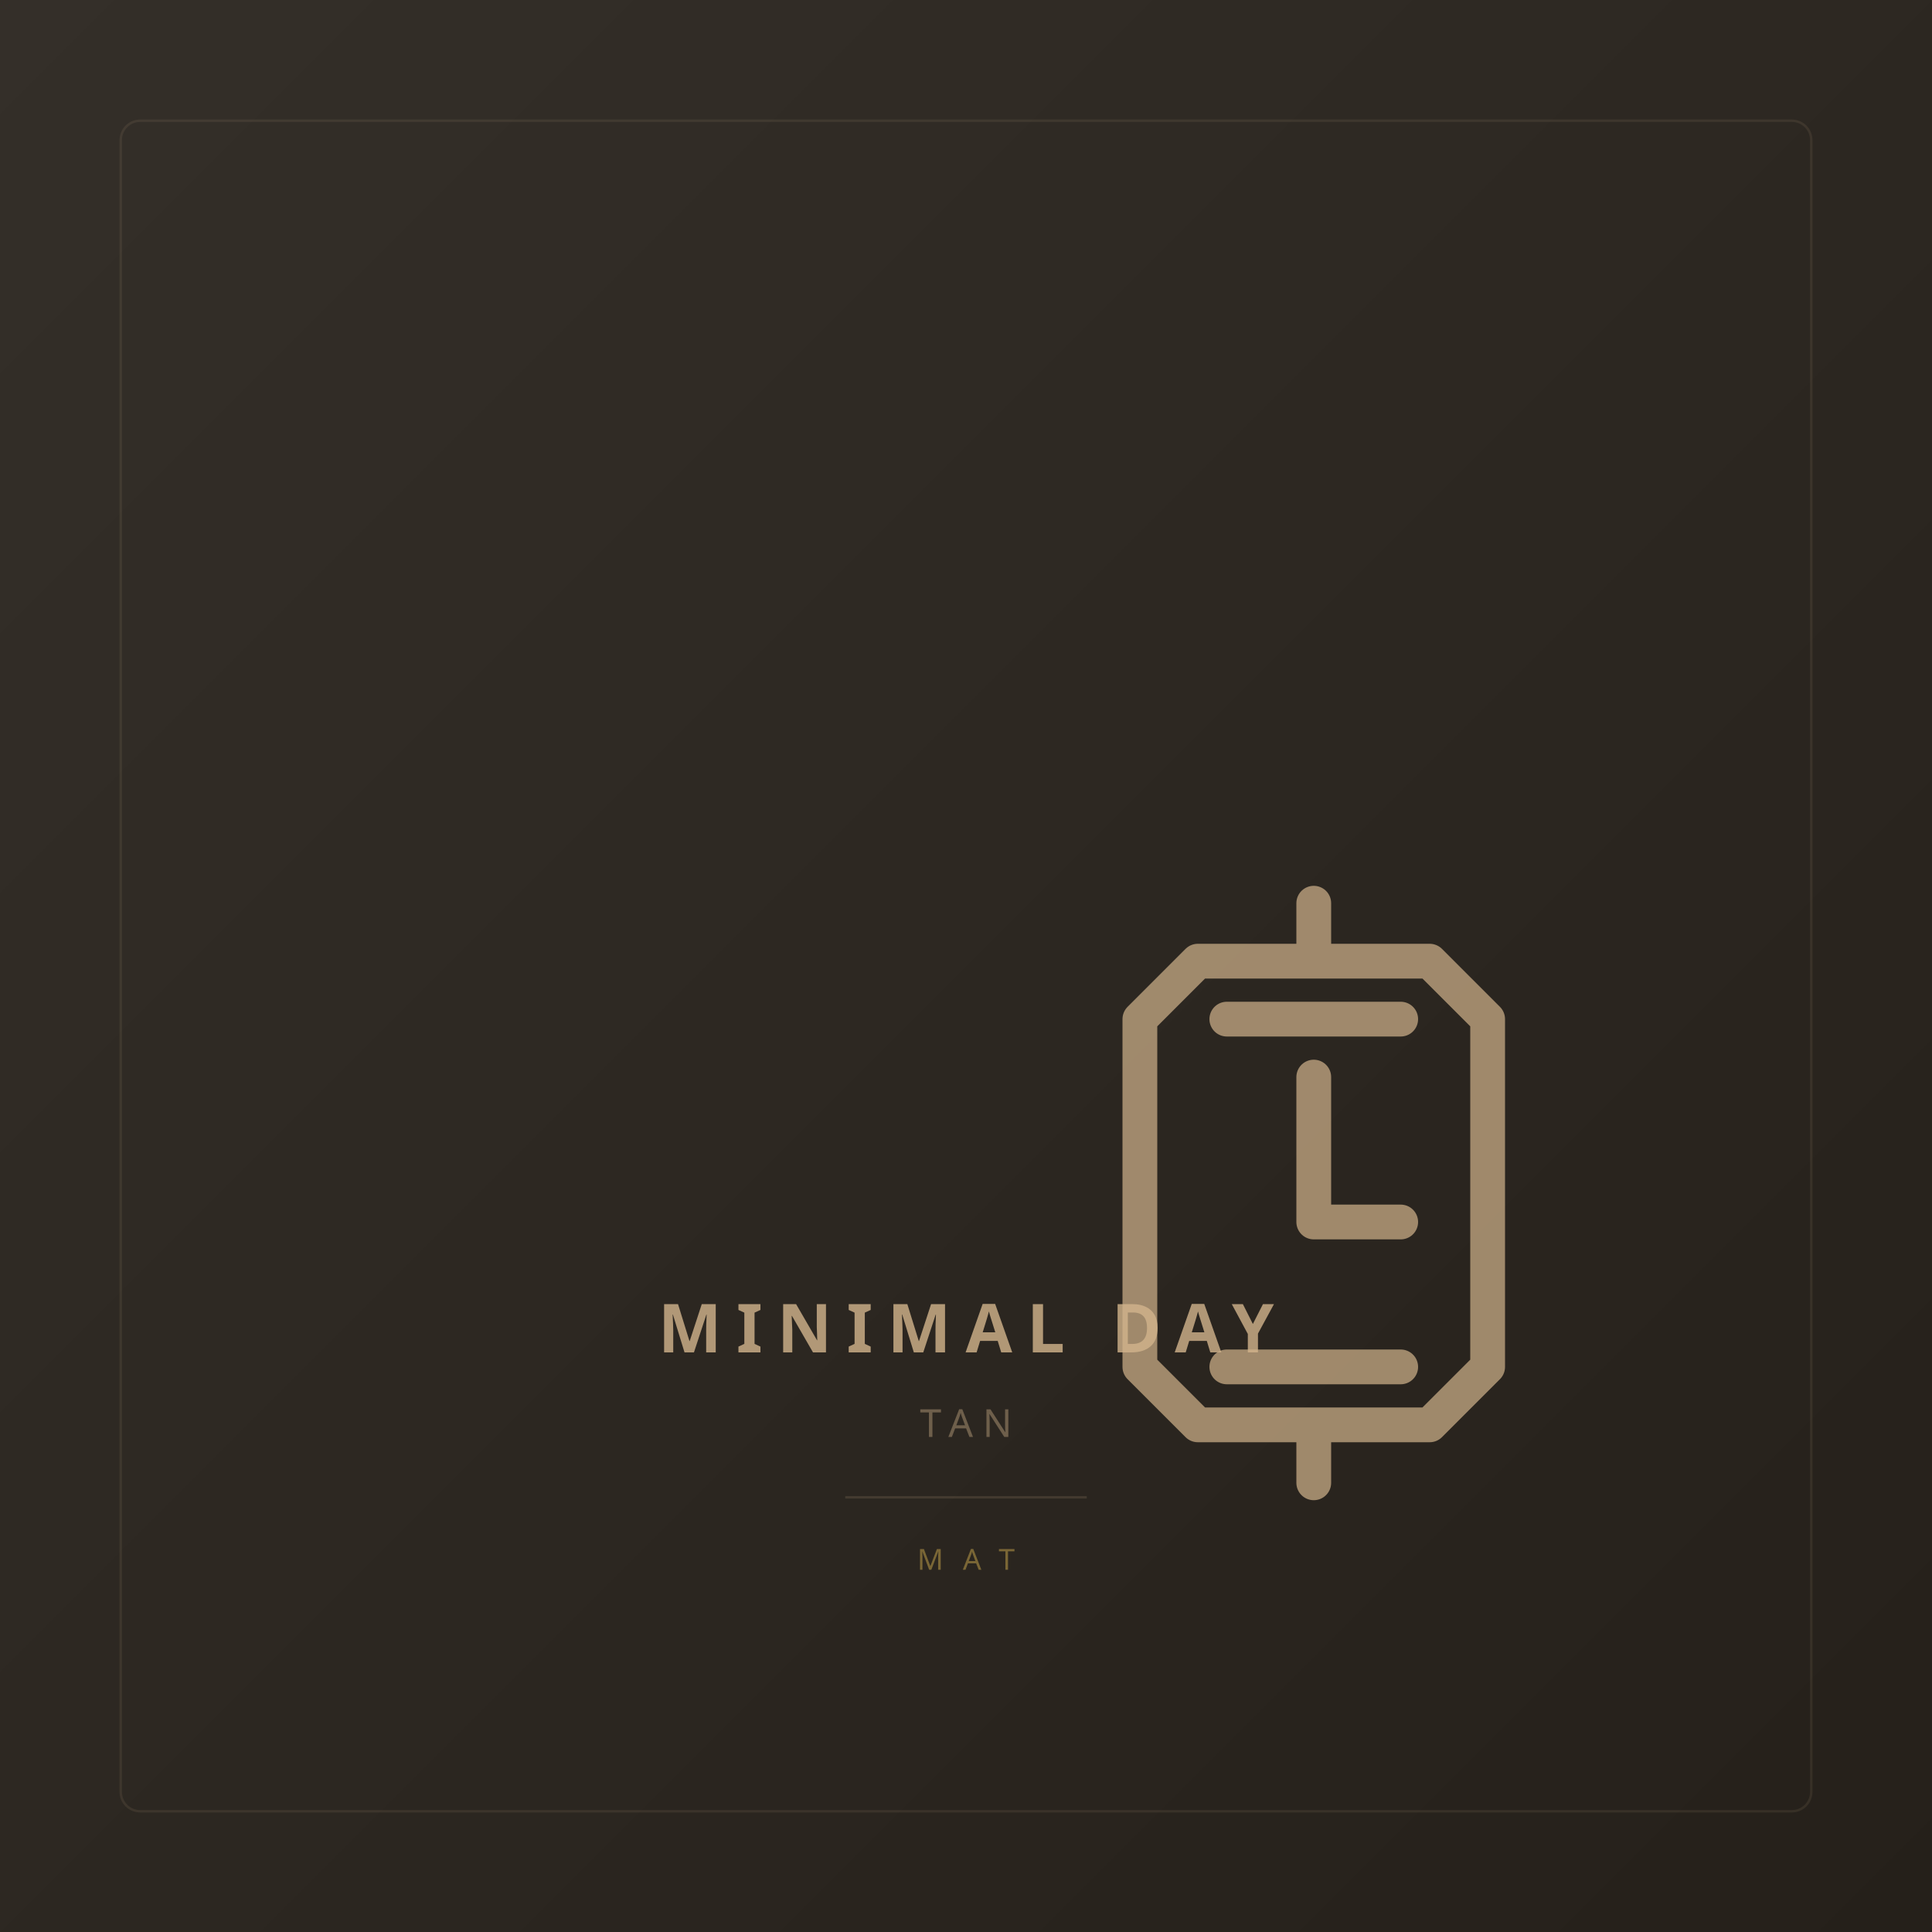
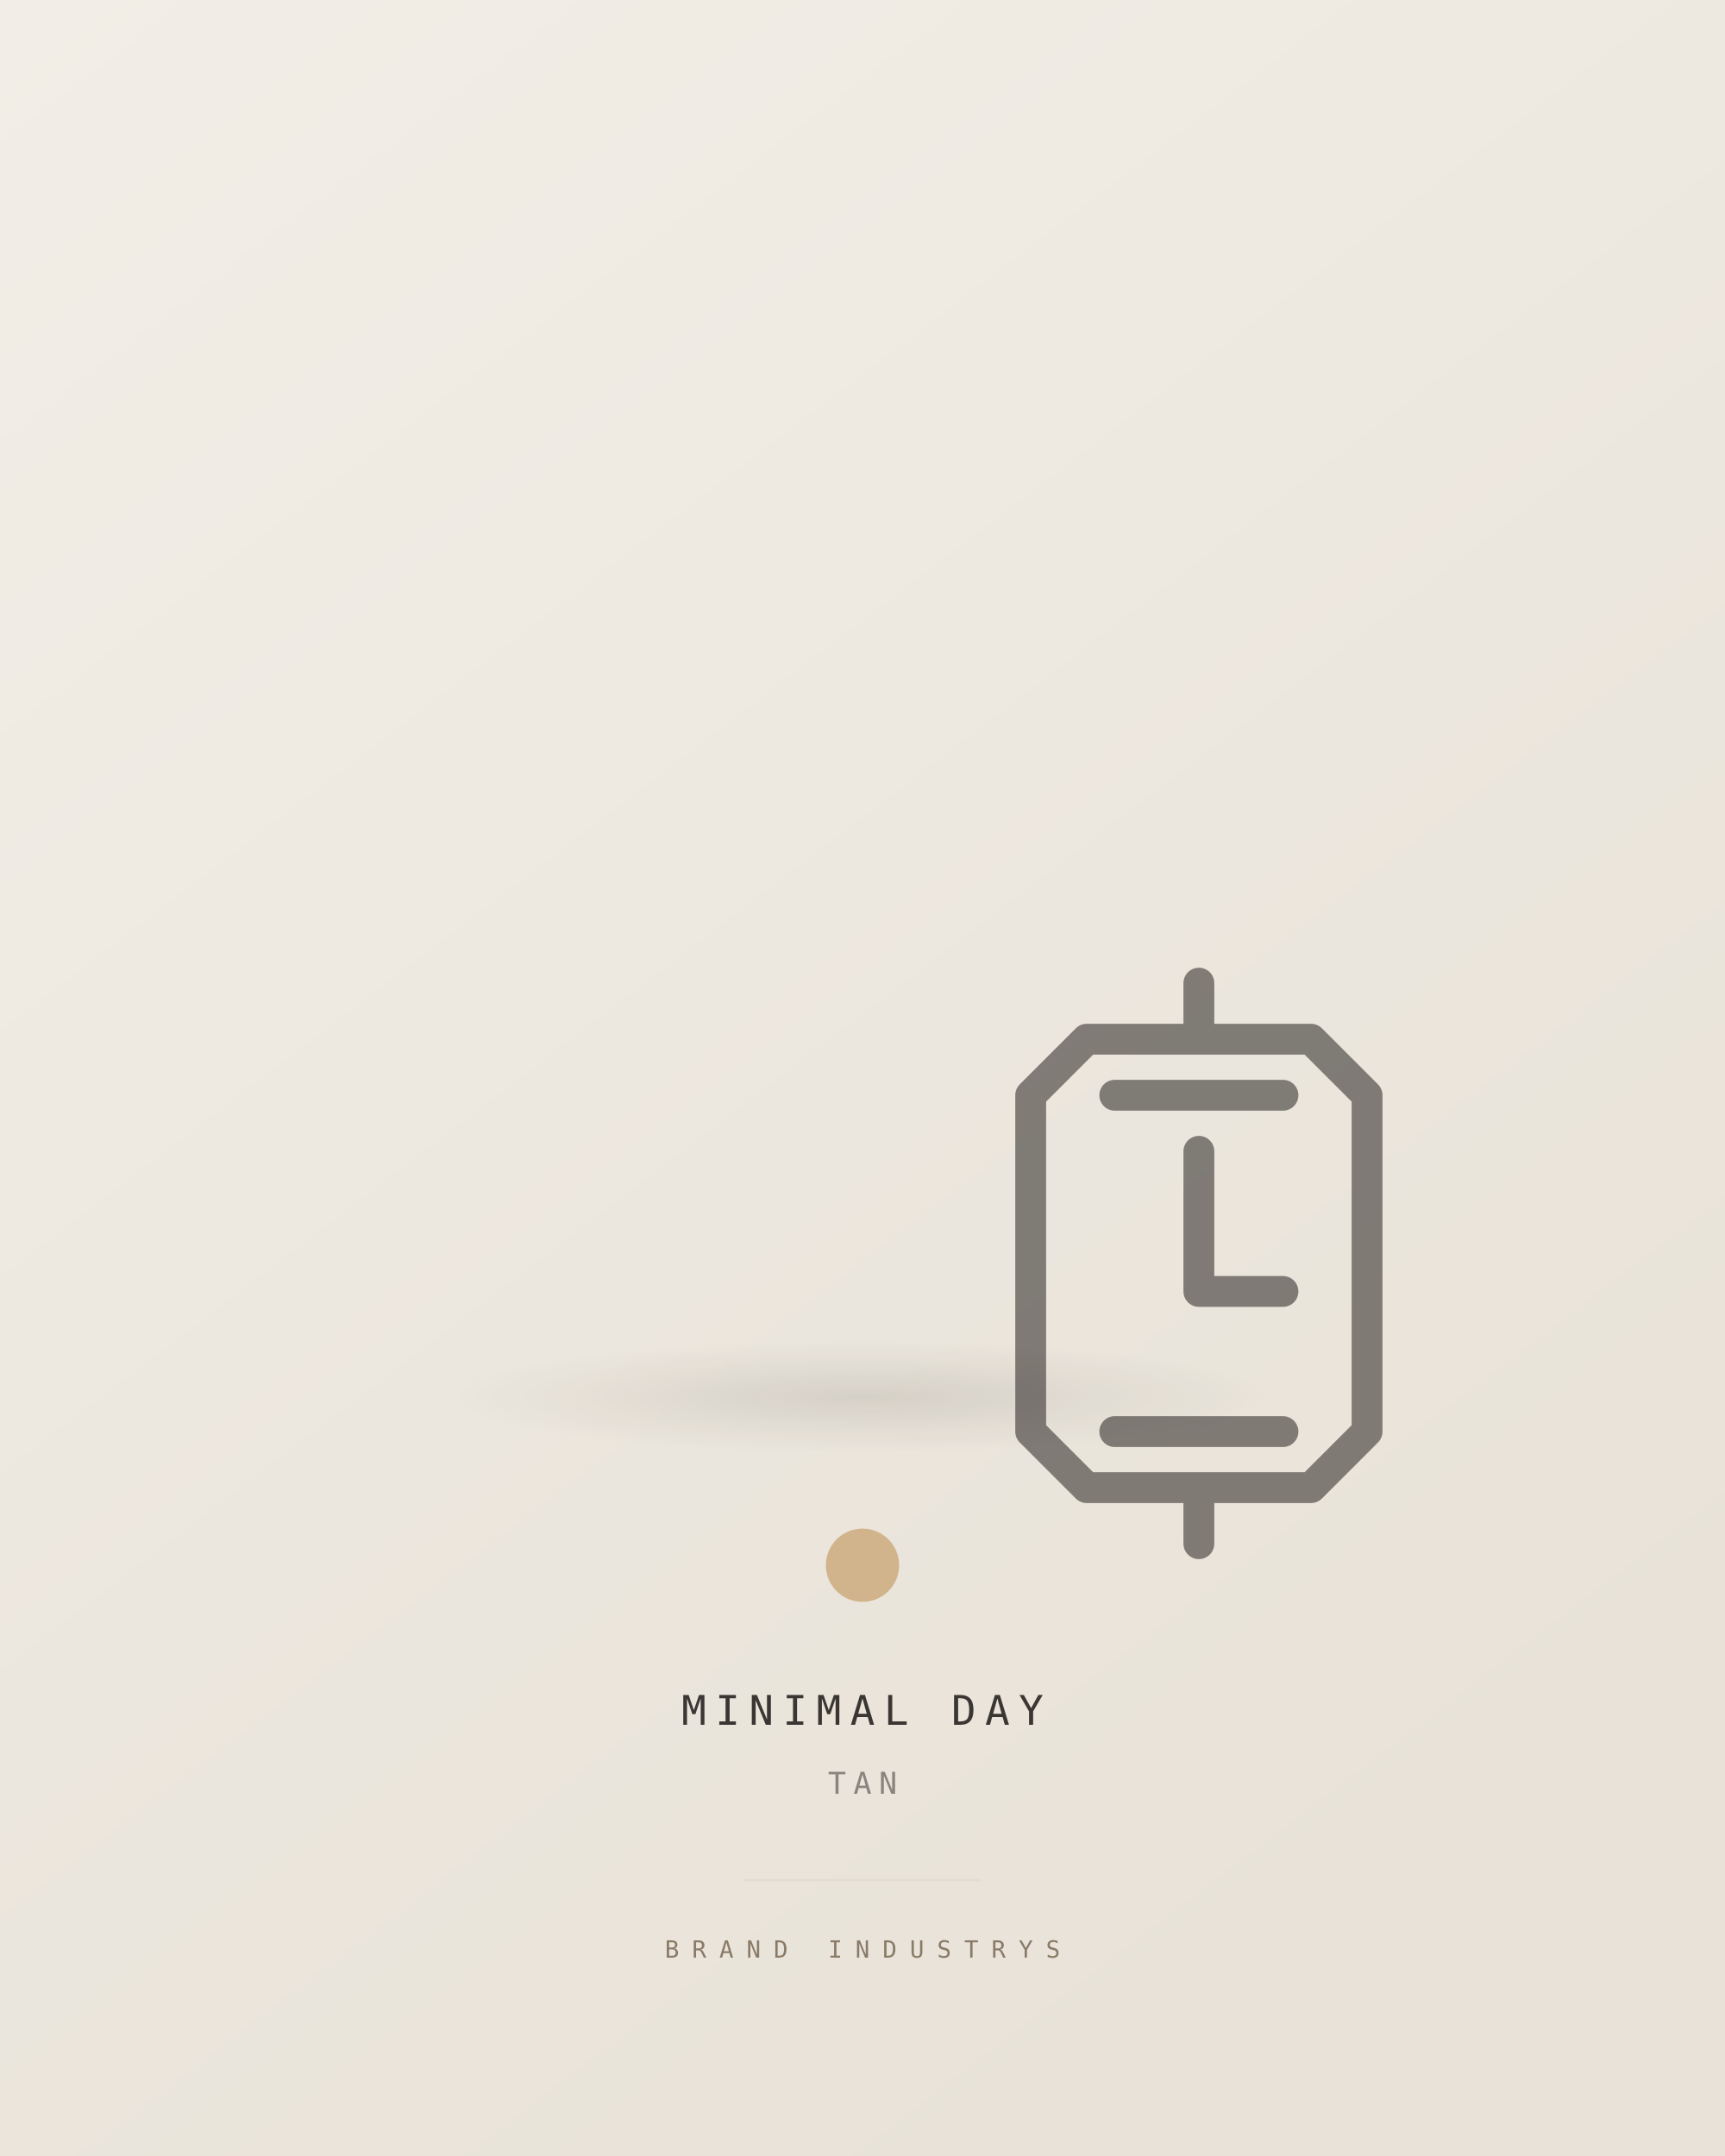
- <svg xmlns="http://www.w3.org/2000/svg" width="800" height="800" viewBox="0 0 800 800">
+ <svg xmlns="http://www.w3.org/2000/svg" width="800" height="1000" viewBox="0 0 800 1000">
  <defs>
-     <linearGradient id="bg" x1="0" y1="0" x2="1" y2="1">
-       <stop offset="0%" stop-color="rgb(52,47,41)" />
-       <stop offset="100%" stop-color="rgb(37,32,26)" />
+     <linearGradient id="bg" x1="0" y1="0" x2="0.6" y2="1">
+       <stop offset="0%" stop-color="#f2eee7" />
+       <stop offset="100%" stop-color="#e8e2d8" />
    </linearGradient>
-     <linearGradient id="accent" x1="0" y1="0" x2="0" y2="1">
-       <stop offset="0%" stop-color="#D2B48C" stop-opacity="0.9" />
-       <stop offset="100%" stop-color="#D2B48C" stop-opacity="0.6" />
-     </linearGradient>
+     <radialGradient id="pool" cx="0.5" cy="0.5" r="0.5">
+       <stop offset="0%" stop-color="#14110e" stop-opacity="0.10" />
+       <stop offset="100%" stop-color="#14110e" stop-opacity="0" />
+     </radialGradient>
  </defs>
-   <rect width="800" height="800" fill="url(#bg)" />
-   <rect x="50" y="50" width="700" height="700" rx="8" fill="none" stroke="#D2B48C" stroke-opacity="0.1" stroke-width="1" />
-   <g transform="translate(400,350) scale(12)" stroke="#D2B48C" stroke-width="1.2" stroke-linecap="round" stroke-linejoin="round" fill="none" opacity="0.7">
+   <rect width="800" height="1000" fill="url(#bg)" />
+   <ellipse cx="400" cy="648" rx="190" ry="26" fill="url(#pool)" />
+   <g transform="translate(400,430) scale(13)" stroke="#14110e" stroke-opacity="0.5" stroke-width="1.1" stroke-linecap="round" stroke-linejoin="round" fill="none">
    <path d="M12 2 L12 4 M12 22 L12 20 M8 4 L16 4 L18 6 L18 18 L16 20 L8 20 L6 18 L6 6 Z M12 8 L12 13 L15 13 M9 6 L15 6 M9 18 L15 18" />
  </g>
-   <text x="400" y="560" text-anchor="middle" font-family="system-ui,sans-serif" font-size="28" font-weight="600" letter-spacing="6" fill="#D2B48C" opacity="0.8">MINIMAL DAY</text>
-   <text x="400" y="595" text-anchor="middle" font-family="system-ui,sans-serif" font-size="16" letter-spacing="4" fill="#D2B48C" opacity="0.4">TAN</text>
-   <line x1="350" y1="620" x2="450" y2="620" stroke="#D2B48C" stroke-opacity="0.15" stroke-width="1" />
-   <text x="400" y="650" text-anchor="middle" font-family="system-ui,sans-serif" font-size="12" letter-spacing="8" fill="#c9a84c" opacity="0.5">MAT</text>
+   <circle cx="400" cy="726" r="17" fill="#D2B48C" stroke="none" stroke-width="1" />
+   <text x="400" y="800" text-anchor="middle" font-family="ui-monospace,SFMono-Regular,monospace" font-size="19" letter-spacing="4.2" fill="#14110e" fill-opacity="0.82">MINIMAL DAY</text>
+   <text x="400" y="832" text-anchor="middle" font-family="ui-monospace,SFMono-Regular,monospace" font-size="14" letter-spacing="3.4" fill="#14110e" fill-opacity="0.45">TAN</text>
+   <line x1="345" y1="872" x2="455" y2="872" stroke="#e2dcd2" stroke-width="1" />
+   <text x="400" y="908" text-anchor="middle" font-family="ui-monospace,SFMono-Regular,monospace" font-size="11" letter-spacing="6" fill="#8a7b68">BRAND INDUSTRYS</text>
</svg>
